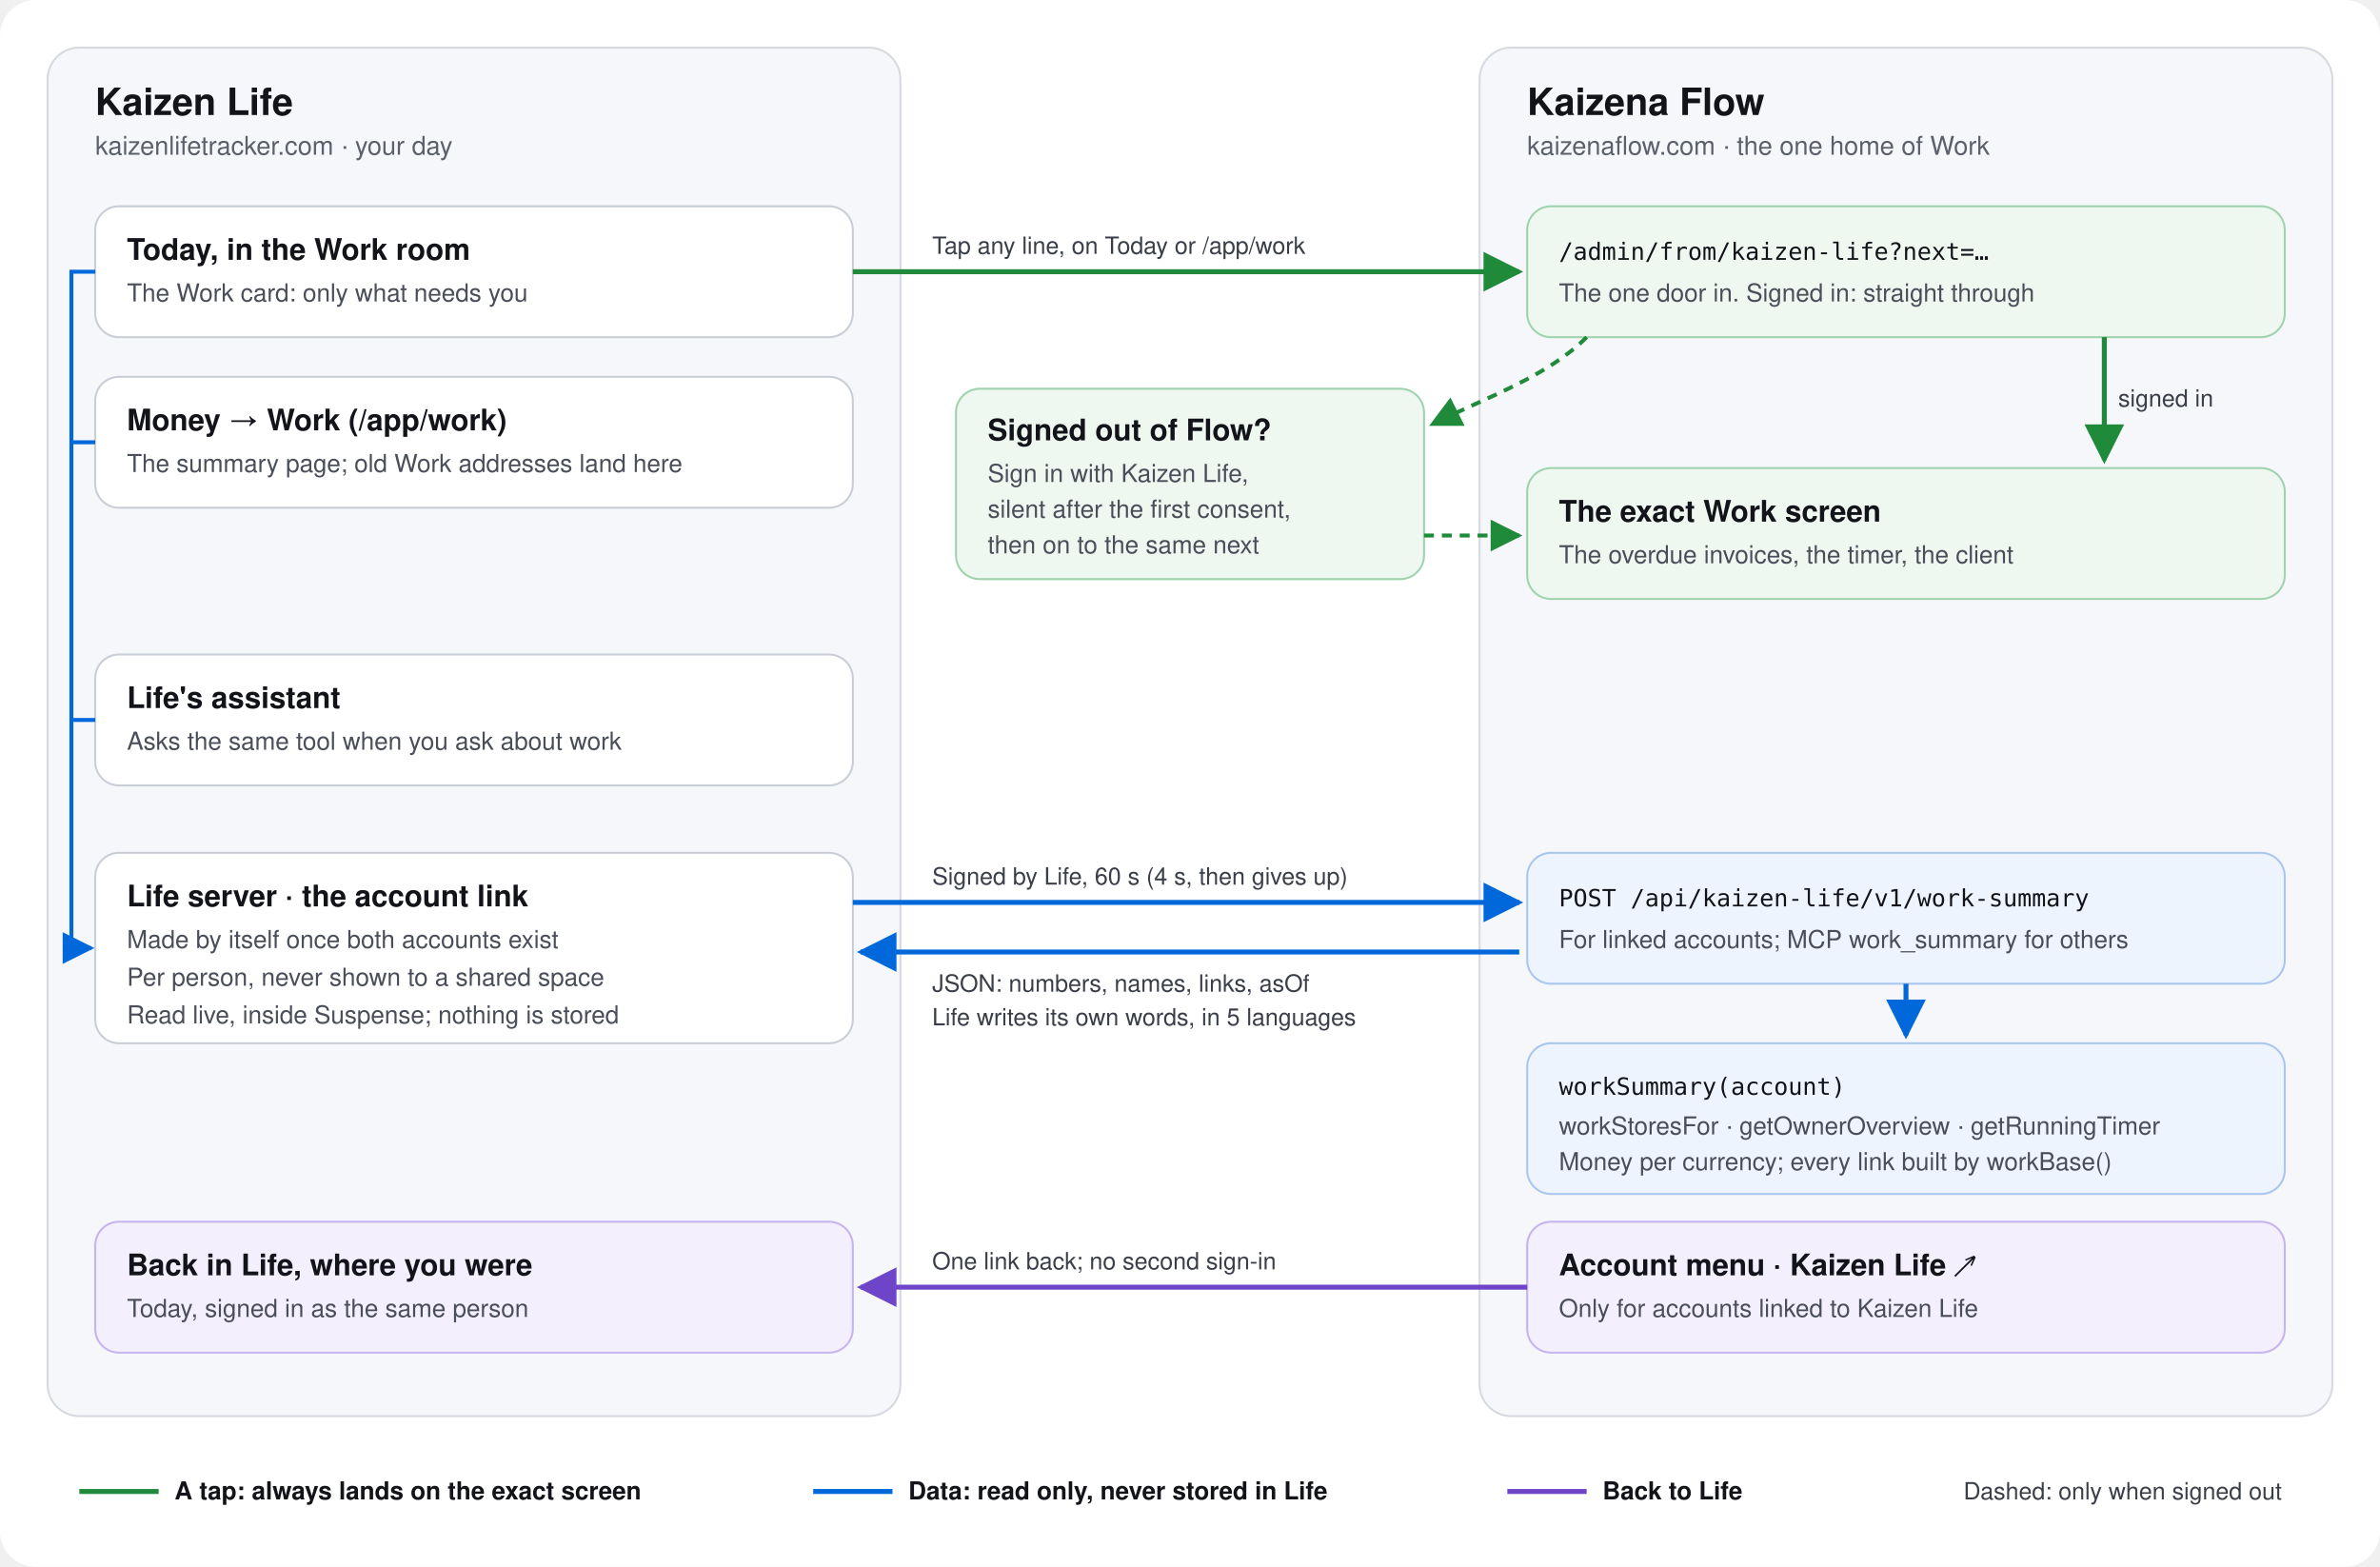
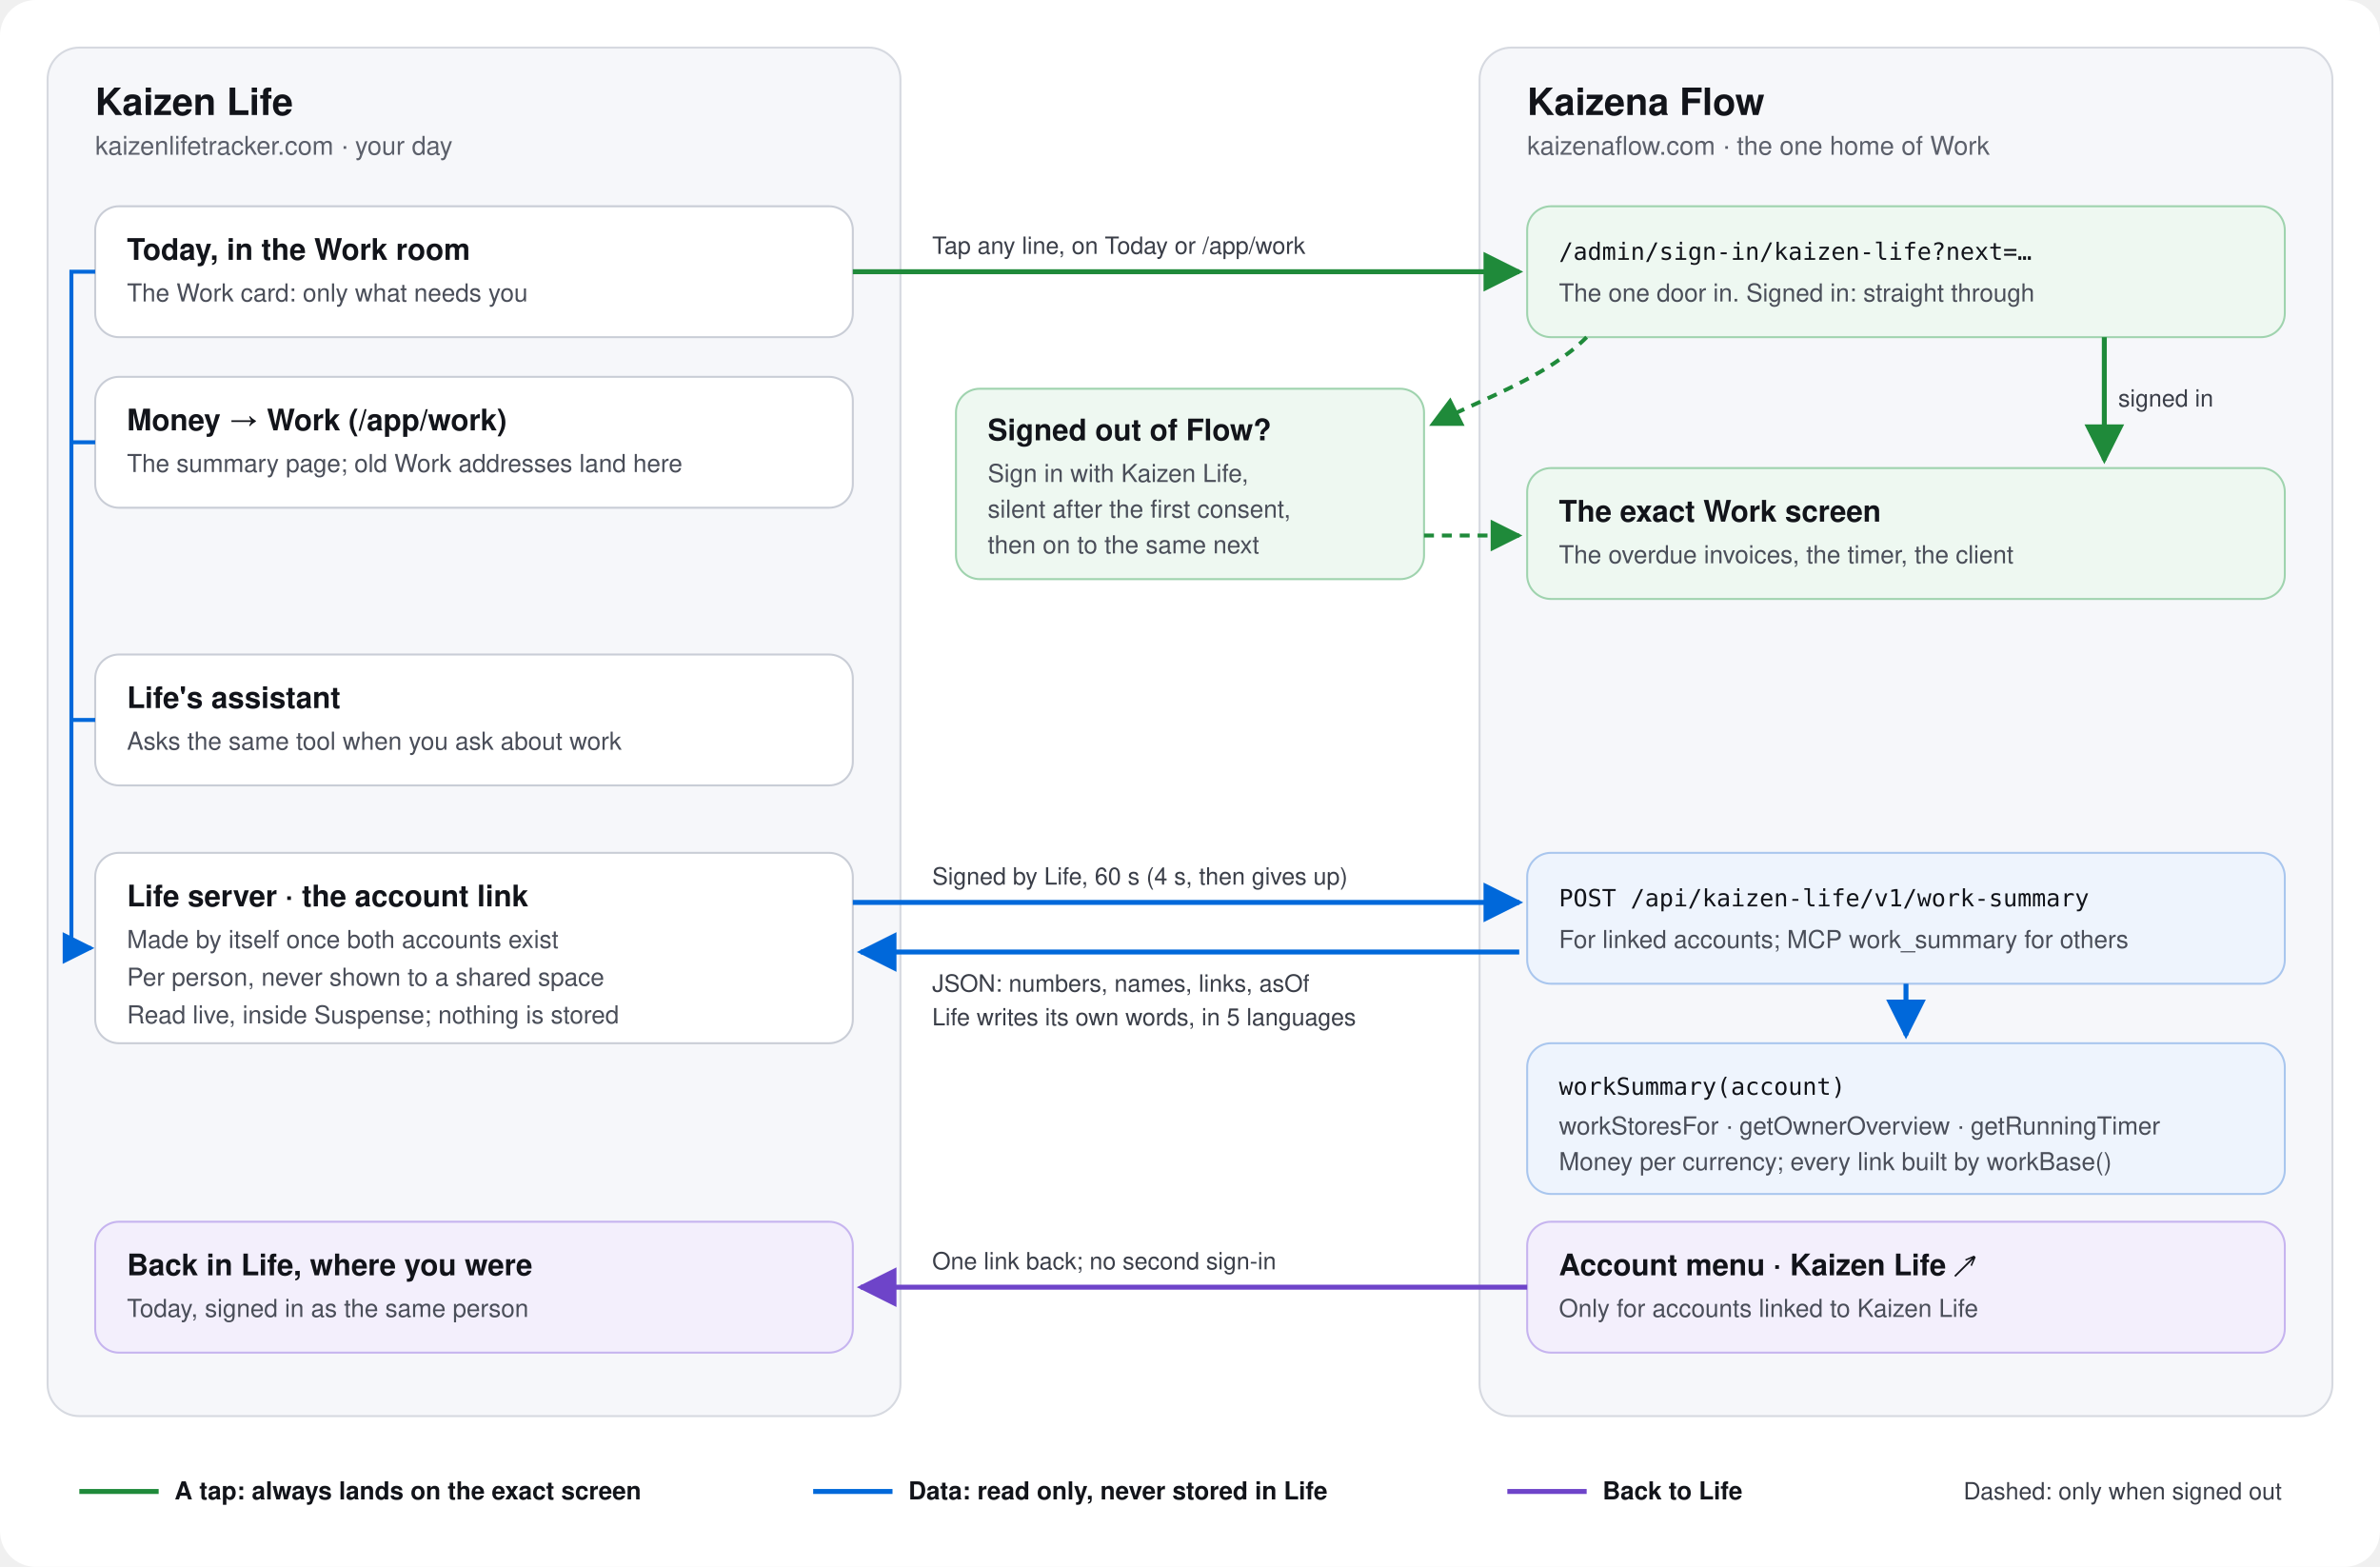
<svg xmlns="http://www.w3.org/2000/svg" viewBox="0 0 1200 790" width="1200" height="790" font-family="-apple-system, BlinkMacSystemFont, 'Segoe UI', Helvetica, Arial, sans-serif">
  <defs>
    <marker id="g" viewBox="0 0 10 10" refX="9" refY="5" markerWidth="8" markerHeight="8" orient="auto-start-reverse">
      <path d="M0,0 L10,5 L0,10 z" fill="#1f8a3a" />
    </marker>
    <marker id="b" viewBox="0 0 10 10" refX="9" refY="5" markerWidth="8" markerHeight="8" orient="auto-start-reverse">
      <path d="M0,0 L10,5 L0,10 z" fill="#0068da" />
    </marker>
    <marker id="p" viewBox="0 0 10 10" refX="9" refY="5" markerWidth="8" markerHeight="8" orient="auto-start-reverse">
      <path d="M0,0 L10,5 L0,10 z" fill="#6e44c9" />
    </marker>
  </defs>
  <style>
    .panel { fill: #f6f7fa; stroke: #d6d9e0; }
    .box { fill: #ffffff; stroke: #c9cdd6; }
    .door { fill: #eef8f1; stroke: #9fd3ae; }
    .data { fill: #eef4fd; stroke: #a9c6ee; }
    .back { fill: #f3effc; stroke: #c6b4ef; }
    .h { font-size: 19px; font-weight: 700; fill: #12141a; }
    .hs { font-size: 13px; fill: #5c606b; }
    .t { font-size: 15px; font-weight: 650; fill: #12141a; }
    .s { font-size: 12.5px; fill: #4a4e59; }
    .lg { font-size: 12.5px; fill: #12141a; font-weight: 600; }
    .lb { font-size: 12px; fill: #3a3e48; }
    .mono { font-family: ui-monospace, SFMono-Regular, Menlo, monospace; font-size: 12px; fill: #12141a; }
  </style>
  <rect x="0" y="0" width="1200" height="790" rx="18" fill="#ffffff" />
  <rect class="panel" x="24" y="24" width="430" height="690" rx="16" />
  <text class="h" x="48" y="58">Kaizen Life</text>
  <text class="hs" x="48" y="78">kaizenlifetracker.com · your day</text>
  <rect class="panel" x="746" y="24" width="430" height="690" rx="16" />
  <text class="h" x="770" y="58">Kaizena Flow</text>
  <text class="hs" x="770" y="78">kaizenaflow.com · the one home of Work</text>
  <rect class="box" x="48" y="104" width="382" height="66" rx="12" />
  <text class="t" x="64" y="131">Today, in the Work room</text>
  <text class="s" x="64" y="152">The Work card: only what needs you</text>
  <rect class="box" x="48" y="190" width="382" height="66" rx="12" />
  <text class="t" x="64" y="217">Money → Work  (/app/work)</text>
  <text class="s" x="64" y="238">The summary page; old Work addresses land here</text>
  <rect class="box" x="48" y="330" width="382" height="66" rx="12" />
  <text class="t" x="64" y="357">Life's assistant</text>
  <text class="s" x="64" y="378">Asks the same tool when you ask about work</text>
  <rect class="box" x="48" y="430" width="382" height="96" rx="12" />
  <text class="t" x="64" y="457">Life server · the account link</text>
  <text class="s" x="64" y="478">Made by itself once both accounts exist</text>
  <text class="s" x="64" y="497">Per person, never shown to a shared space</text>
  <text class="s" x="64" y="516">Read live, inside Suspense; nothing is stored</text>
  <rect class="back" x="48" y="616" width="382" height="66" rx="12" />
  <text class="t" x="64" y="643">Back in Life, where you were</text>
  <text class="s" x="64" y="664">Today, signed in as the same person</text>
  <path d="M48,137 H36 V478 H46" fill="none" stroke="#0068da" stroke-width="2" marker-end="url(#b)" />
  <path d="M48,223 H36" fill="none" stroke="#0068da" stroke-width="2" />
  <path d="M48,363 H36" fill="none" stroke="#0068da" stroke-width="2" />
  <rect class="door" x="770" y="104" width="382" height="66" rx="12" />
-   <text class="mono" x="786" y="131">/admin/from/kaizen-life?next=…</text>
+   <text class="mono" x="786" y="131">/admin/sign-in/kaizen-life?next=…</text>
  <text class="s" x="786" y="152">The one door in. Signed in: straight through</text>
  <rect class="door" x="770" y="236" width="382" height="66" rx="12" />
  <text class="t" x="786" y="263">The exact Work screen</text>
  <text class="s" x="786" y="284">The overdue invoices, the timer, the client</text>
  <rect class="data" x="770" y="430" width="382" height="66" rx="12" />
  <text class="mono" x="786" y="457">POST /api/kaizen-life/v1/work-summary</text>
  <text class="s" x="786" y="478">For linked accounts; MCP work_summary for others</text>
  <rect class="data" x="770" y="526" width="382" height="76" rx="12" />
  <text class="mono" x="786" y="552">workSummary(account)</text>
  <text class="s" x="786" y="572">workStoresFor · getOwnerOverview · getRunningTimer</text>
  <text class="s" x="786" y="590">Money per currency; every link built by workBase()</text>
  <rect class="back" x="770" y="616" width="382" height="66" rx="12" />
  <text class="t" x="786" y="643">Account menu · Kaizen Life ↗</text>
  <text class="s" x="786" y="664">Only for accounts linked to Kaizen Life</text>
  <rect class="door" x="482" y="196" width="236" height="96" rx="12" />
  <text class="t" x="498" y="222">Signed out of Flow?</text>
  <text class="s" x="498" y="243">Sign in with Kaizen Life,</text>
  <text class="s" x="498" y="261">silent after the first consent,</text>
  <text class="s" x="498" y="279">then on to the same next</text>
  <path d="M430,137 H766" fill="none" stroke="#1f8a3a" stroke-width="2.5" marker-end="url(#g)" />
  <text class="lb" x="470" y="128">Tap any line, on Today or /app/work</text>
  <path d="M1061,170 V232" fill="none" stroke="#1f8a3a" stroke-width="2.5" marker-end="url(#g)" />
  <text class="lb" x="1068" y="205">signed in</text>
  <path d="M800,170 C780,190 750,200 722,214" fill="none" stroke="#1f8a3a" stroke-width="2" stroke-dasharray="5 4" marker-end="url(#g)" />
  <path d="M718,270 H766" fill="none" stroke="#1f8a3a" stroke-width="2" stroke-dasharray="5 4" marker-end="url(#g)" />
  <path d="M430,455 H766" fill="none" stroke="#0068da" stroke-width="2.5" marker-end="url(#b)" />
  <text class="lb" x="470" y="446">Signed by Life, 60 s (4 s, then gives up)</text>
  <path d="M766,480 H434" fill="none" stroke="#0068da" stroke-width="2.5" marker-end="url(#b)" />
  <text class="lb" x="470" y="500">JSON: numbers, names, links, asOf</text>
  <text class="lb" x="470" y="517">Life writes its own words, in 5 languages</text>
  <path d="M961,496 V522" fill="none" stroke="#0068da" stroke-width="2.5" marker-end="url(#b)" />
  <path d="M770,649 H434" fill="none" stroke="#6e44c9" stroke-width="2.5" marker-end="url(#p)" />
  <text class="lb" x="470" y="640">One link back; no second sign-in</text>
  <line x1="40" y1="752" x2="80" y2="752" stroke="#1f8a3a" stroke-width="2.5" />
  <text class="lg" x="88" y="756">A tap: always lands on the exact screen</text>
  <line x1="410" y1="752" x2="450" y2="752" stroke="#0068da" stroke-width="2.5" />
  <text class="lg" x="458" y="756">Data: read only, never stored in Life</text>
  <line x1="760" y1="752" x2="800" y2="752" stroke="#6e44c9" stroke-width="2.5" />
  <text class="lg" x="808" y="756">Back to Life</text>
  <text class="lb" x="990" y="756">Dashed: only when signed out</text>
</svg>
